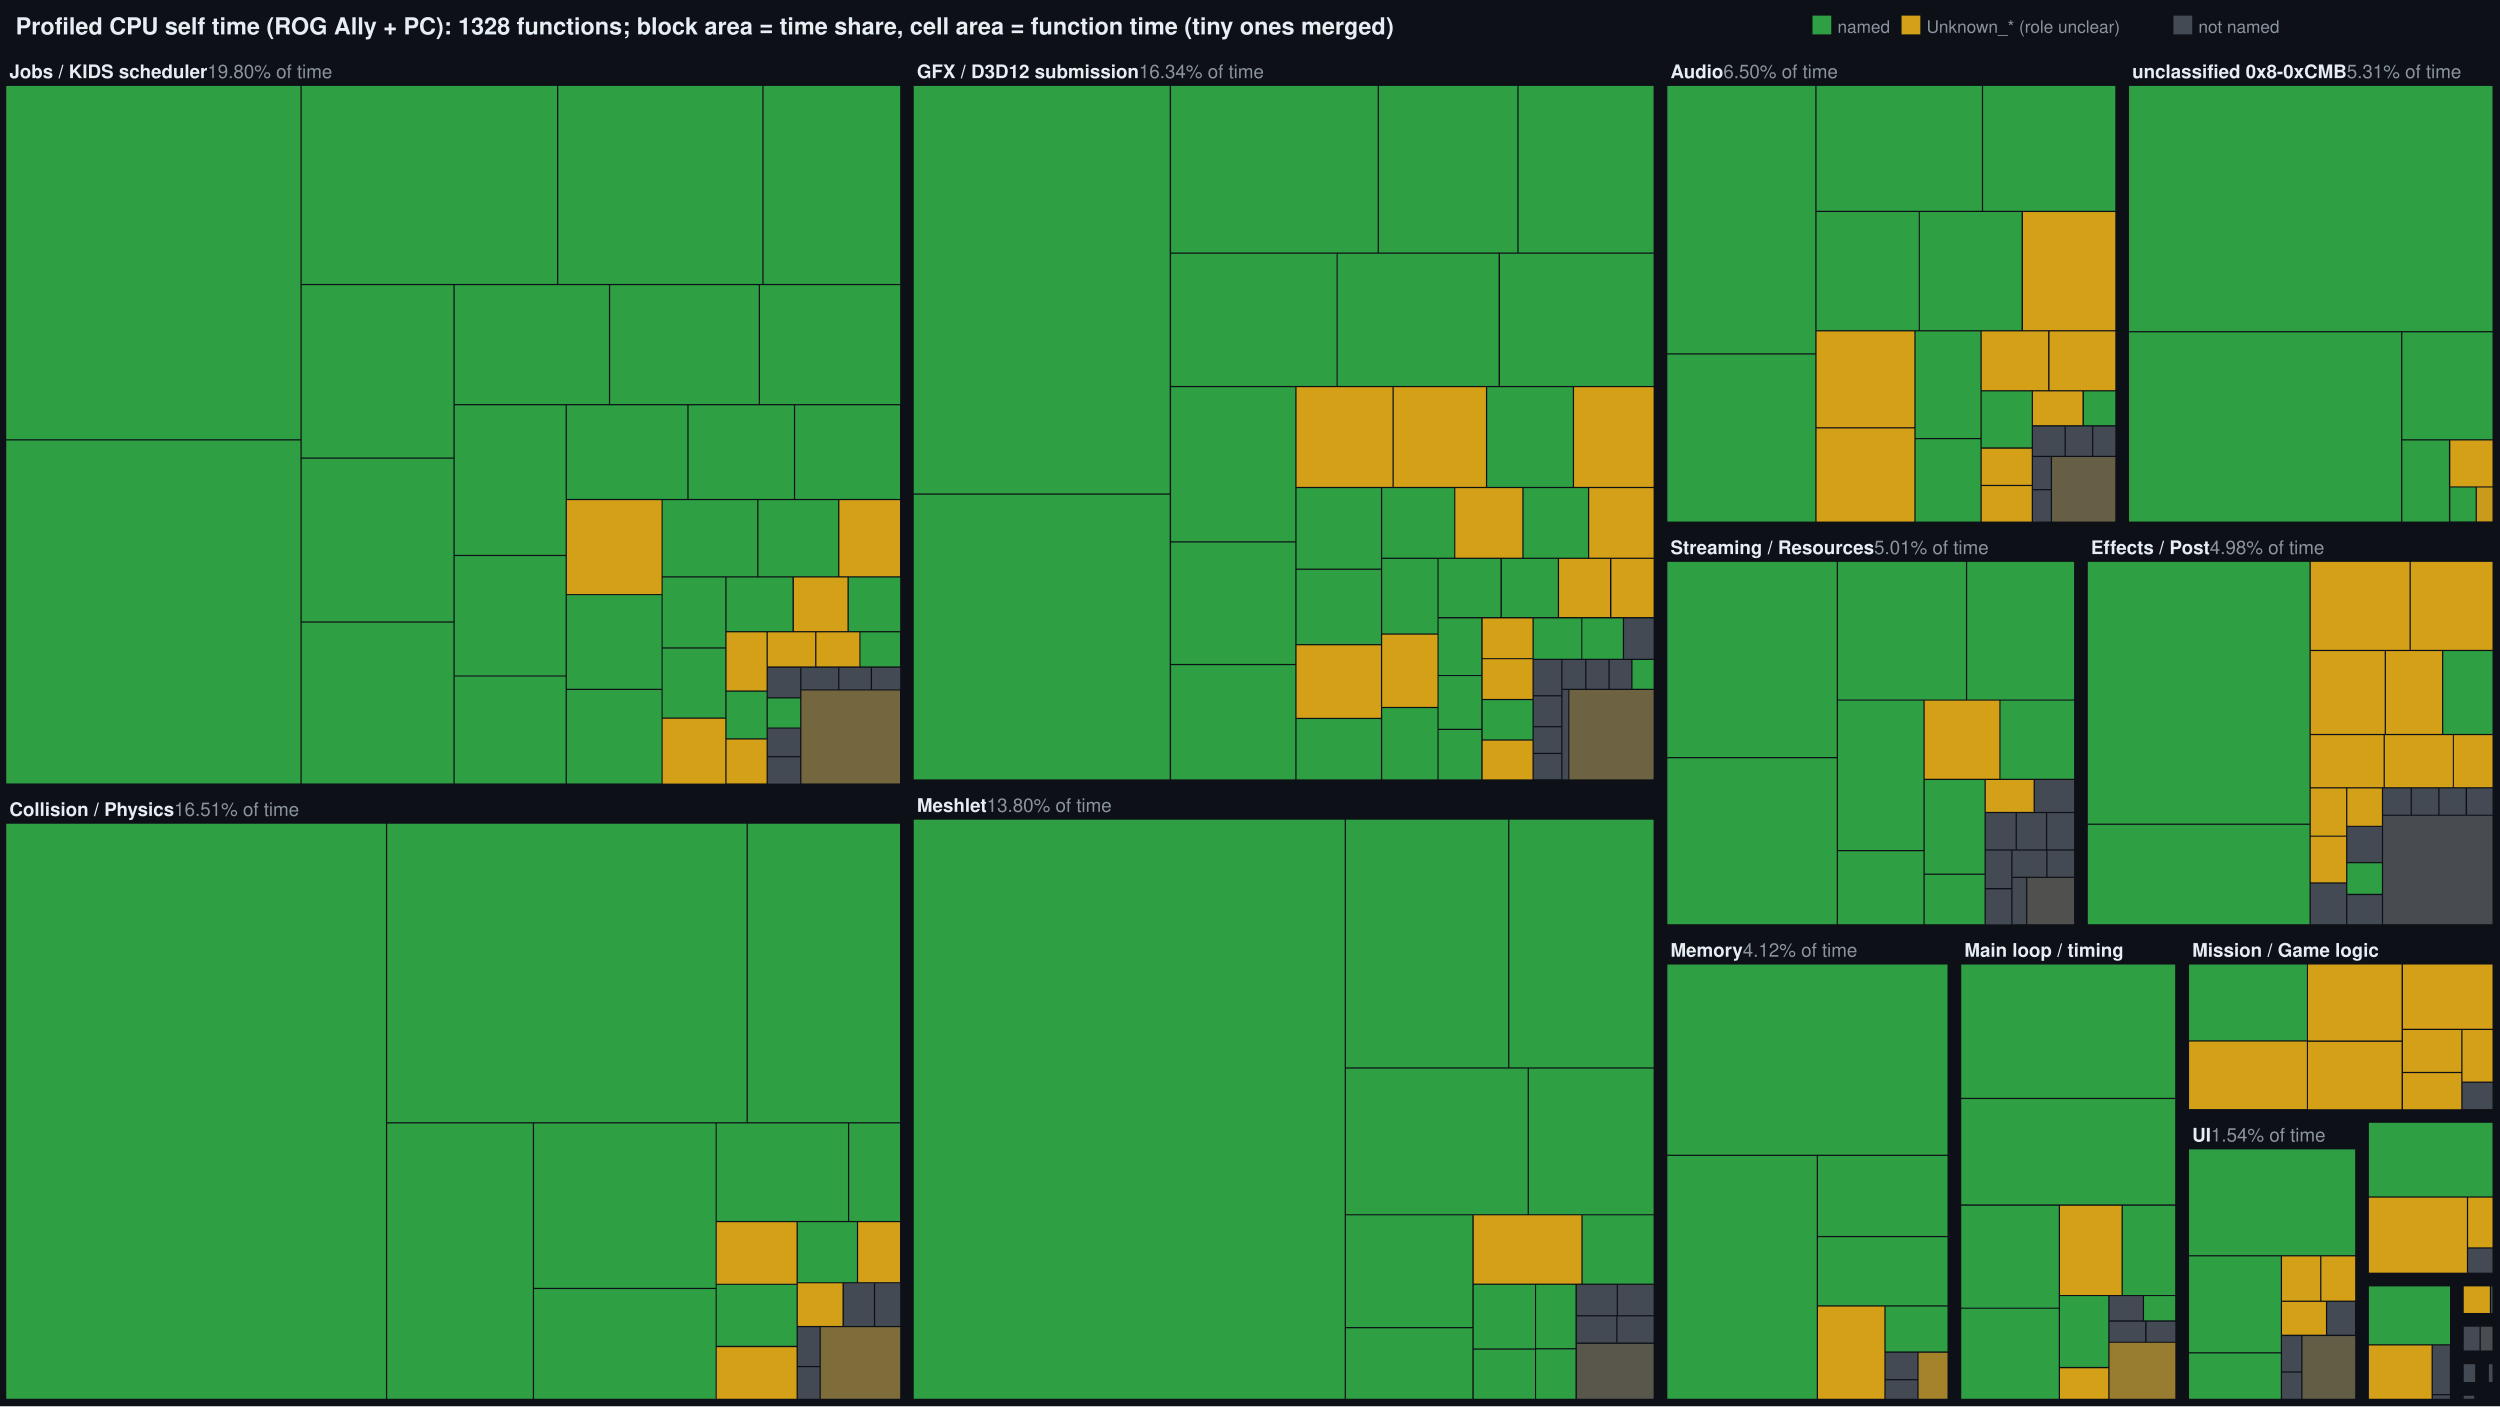
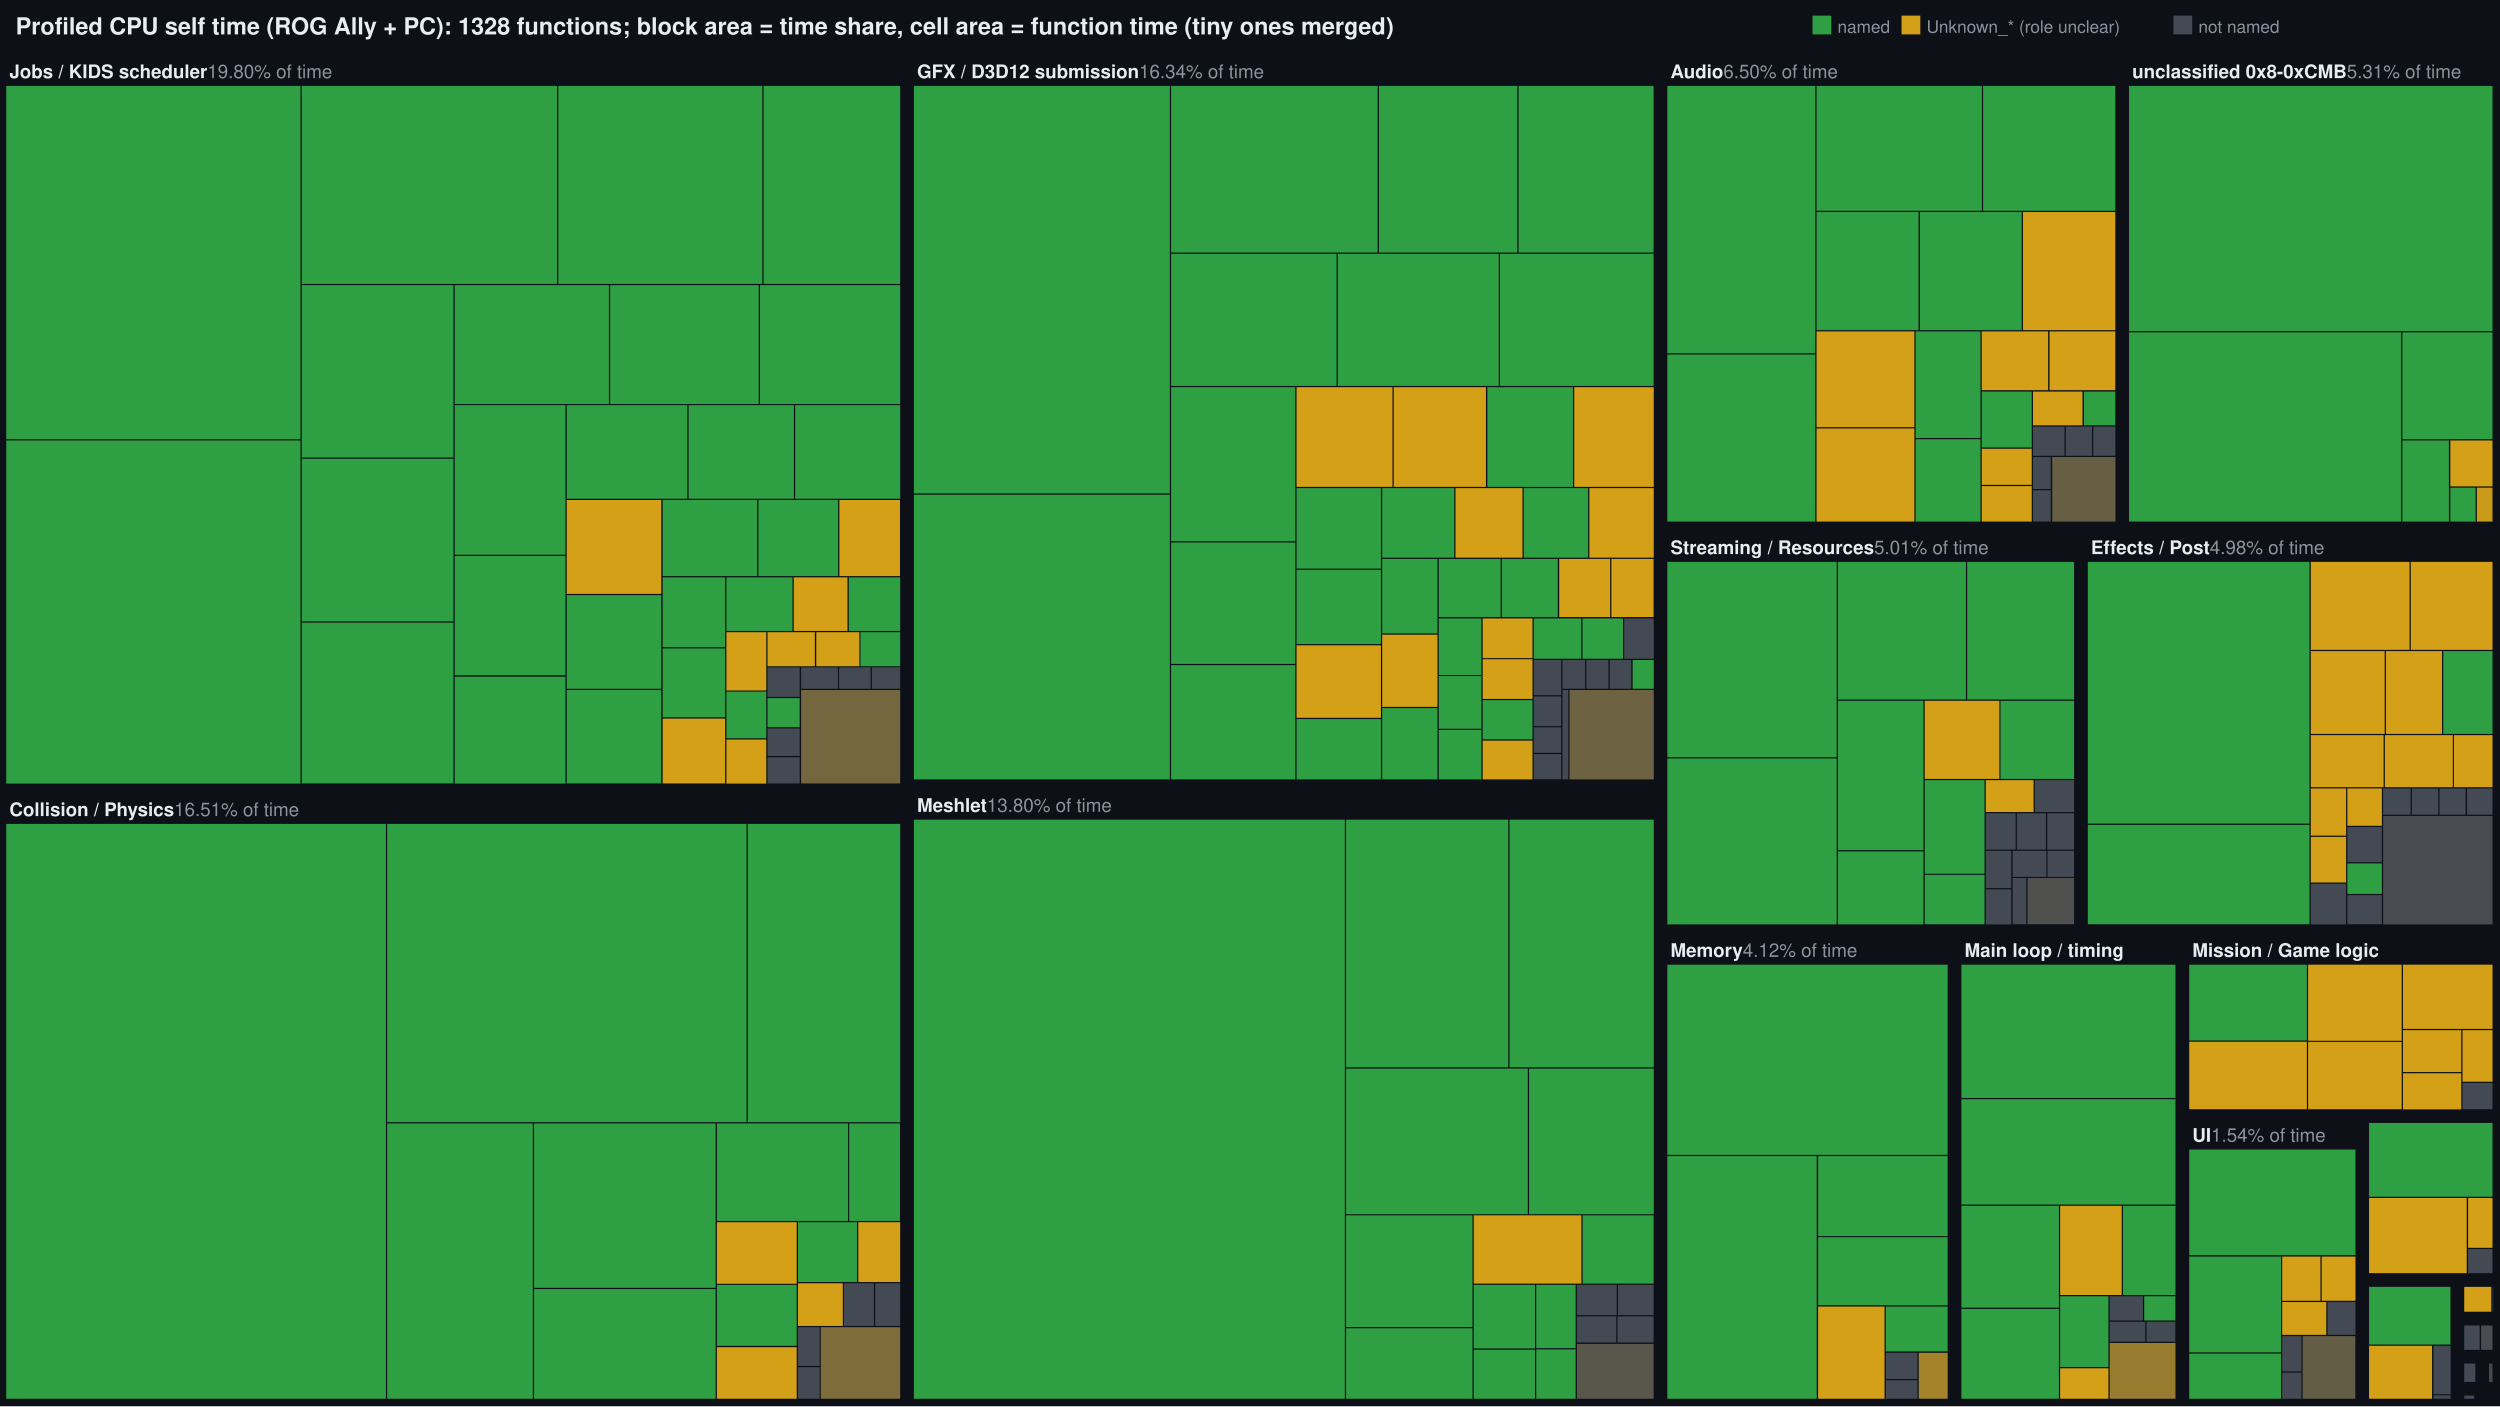
<svg xmlns="http://www.w3.org/2000/svg" viewBox="0 0 1600 900" style="width:100%;height:auto" font-family="Segoe UI,Helvetica,Arial,sans-serif">
  <rect width="100%" height="100%" fill="#0d1117" />
  <text x="10" y="22" fill="#e6edf3" font-size="15" font-weight="600">Profiled CPU self time (ROG Ally + PC): 1328 functions; block area = time share, cell area = function time (tiny ones merged)</text>
  <rect x="1160" y="10" width="12" height="12" fill="#2ea043" />
  <text x="1176" y="21" fill="#8b949e" font-size="11">named</text>
  <rect x="1217" y="10" width="12" height="12" fill="#d4a017" />
  <text x="1233" y="21" fill="#8b949e" font-size="11">Unknown_* (role unclear)</text>
  <rect x="1391" y="10" width="12" height="12" fill="#444a54" />
  <text x="1407" y="21" fill="#8b949e" font-size="11">not named</text>
-   <rect x="584.8" y="524.6" width="275.8" height="370.6" fill="#2ea043" />
-   <rect x="861.4" y="524.6" width="103.8" height="158.5" fill="#2ea043" />
-   <rect x="966.0" y="524.6" width="92.3" height="158.5" fill="#2ea043" />
-   <rect x="861.4" y="683.9" width="116.3" height="93.2" fill="#2ea043" />
-   <rect x="978.5" y="683.9" width="79.8" height="93.2" fill="#2ea043" />
-   <rect x="861.4" y="777.8" width="80.9" height="71.5" fill="#2ea043" />
-   <rect x="861.4" y="850.1" width="80.9" height="45.1" fill="#2ea043" />
+   <rect x="584.9" y="524.6" width="275.8" height="370.6" fill="#2ea043" />
+   <rect x="861.5" y="524.6" width="103.8" height="158.5" fill="#2ea043" />
+   <rect x="966.1" y="524.6" width="92.3" height="158.5" fill="#2ea043" />
+   <rect x="861.5" y="683.9" width="116.3" height="93.2" fill="#2ea043" />
+   <rect x="978.6" y="683.9" width="79.8" height="93.2" fill="#2ea043" />
+   <rect x="861.5" y="777.8" width="80.9" height="71.5" fill="#2ea043" />
+   <rect x="861.5" y="850.1" width="80.9" height="45.1" fill="#2ea043" />
  <rect x="943.2" y="777.8" width="68.9" height="43.7" fill="#d4a017" />
  <rect x="1012.9" y="777.8" width="45.4" height="43.7" fill="#2ea043" />
  <rect x="943.2" y="822.3" width="39.2" height="40.7" fill="#2ea043" />
  <rect x="943.2" y="863.8" width="39.2" height="31.4" fill="#2ea043" />
-   <rect x="983.1" y="822.3" width="25.2" height="40.5" fill="#2ea043" />
-   <rect x="983.1" y="863.6" width="25.2" height="31.6" fill="#2ea043" />
+   <rect x="983.2" y="822.3" width="25.2" height="40.5" fill="#2ea043" />
+   <rect x="983.2" y="863.6" width="25.2" height="31.6" fill="#2ea043" />
  <rect x="1009.2" y="822.3" width="25.5" height="19.4" fill="#444a54" />
  <rect x="1035.5" y="822.3" width="22.8" height="19.4" fill="#444a54" />
  <rect x="1009.2" y="842.5" width="25.2" height="16.7" fill="#444a54" />
  <rect x="1035.2" y="842.5" width="23.1" height="16.7" fill="#444a54" />
  <rect x="1009.2" y="860.1" width="49.1" height="35.1" fill="#59564b" />
-   <text x="586.8" y="519.6" fill="#e6edf3" font-size="12" font-weight="600">Meshlet<tspan fill="#8b949e" font-weight="400"> 13.80% of time</tspan>
-   </text>
-   <rect x="4.0" y="527.2" width="243.0" height="368.0" fill="#2ea043" />
-   <rect x="247.8" y="527.2" width="230.0" height="191.0" fill="#2ea043" />
-   <rect x="478.6" y="527.2" width="97.4" height="191.0" fill="#2ea043" />
+   <text x="586.9" y="519.6" fill="#e6edf3" font-size="12" font-weight="600">Meshlet<tspan fill="#8b949e" font-weight="400"> 13.80% of time</tspan>
+   </text>
+   <rect x="4.0" y="527.3" width="243.0" height="367.9" fill="#2ea043" />
+   <rect x="247.8" y="527.3" width="230.0" height="190.9" fill="#2ea043" />
+   <rect x="478.6" y="527.3" width="97.5" height="190.9" fill="#2ea043" />
  <rect x="247.8" y="719.0" width="93.2" height="176.2" fill="#2ea043" />
  <rect x="341.8" y="719.0" width="116.2" height="105.2" fill="#2ea043" />
  <rect x="341.8" y="825.0" width="116.2" height="70.2" fill="#2ea043" />
-   <rect x="458.7" y="719.0" width="84.0" height="62.4" fill="#2ea043" />
+   <rect x="458.8" y="719.0" width="84.0" height="62.4" fill="#2ea043" />
  <rect x="543.5" y="719.0" width="32.5" height="62.4" fill="#2ea043" />
-   <rect x="458.7" y="782.2" width="51.1" height="39.4" fill="#d4a017" />
-   <rect x="458.7" y="822.3" width="51.1" height="39.0" fill="#2ea043" />
-   <rect x="458.7" y="862.2" width="51.1" height="33.0" fill="#d4a017" />
-   <rect x="510.6" y="782.2" width="37.8" height="38.4" fill="#2ea043" />
-   <rect x="549.2" y="782.2" width="26.8" height="38.4" fill="#d4a017" />
-   <rect x="510.6" y="821.3" width="28.6" height="27.3" fill="#d4a017" />
+   <rect x="458.8" y="782.2" width="51.1" height="39.4" fill="#d4a017" />
+   <rect x="458.8" y="822.3" width="51.1" height="39.0" fill="#2ea043" />
+   <rect x="458.8" y="862.2" width="51.1" height="33.0" fill="#d4a017" />
+   <rect x="510.7" y="782.2" width="37.8" height="38.3" fill="#2ea043" />
+   <rect x="549.3" y="782.2" width="26.8" height="38.3" fill="#d4a017" />
+   <rect x="510.7" y="821.3" width="28.7" height="27.3" fill="#d4a017" />
  <rect x="540.1" y="821.3" width="19.2" height="27.3" fill="#444a54" />
  <rect x="560.1" y="821.3" width="16.0" height="27.3" fill="#444a54" />
-   <rect x="510.6" y="849.4" width="13.9" height="24.8" fill="#444a54" />
-   <rect x="510.6" y="875.0" width="13.9" height="20.2" fill="#444a54" />
+   <rect x="510.7" y="849.4" width="13.9" height="24.8" fill="#444a54" />
+   <rect x="510.7" y="875.0" width="13.9" height="20.2" fill="#444a54" />
  <rect x="525.3" y="849.4" width="50.8" height="45.8" fill="#7e6c3b" />
-   <text x="6.0" y="522.2" fill="#e6edf3" font-size="12" font-weight="600">Collision / Physics<tspan fill="#8b949e" font-weight="400"> 16.51% of time</tspan>
-   </text>
-   <rect x="584.8" y="55.0" width="163.8" height="260.8" fill="#2ea043" />
-   <rect x="584.8" y="316.6" width="163.8" height="182.2" fill="#2ea043" />
+   <text x="6.0" y="522.3" fill="#e6edf3" font-size="12" font-weight="600">Collision / Physics<tspan fill="#8b949e" font-weight="400"> 16.51% of time</tspan>
+   </text>
+   <rect x="584.9" y="55.0" width="163.8" height="260.8" fill="#2ea043" />
+   <rect x="584.9" y="316.6" width="163.8" height="182.2" fill="#2ea043" />
  <rect x="749.5" y="55.0" width="132.2" height="106.6" fill="#2ea043" />
  <rect x="882.5" y="55.0" width="88.6" height="106.6" fill="#2ea043" />
  <rect x="971.9" y="55.0" width="86.4" height="106.6" fill="#2ea043" />
  <rect x="749.5" y="162.4" width="105.9" height="84.6" fill="#2ea043" />
-   <rect x="856.1" y="162.4" width="103.0" height="84.6" fill="#2ea043" />
+   <rect x="856.2" y="162.4" width="103.0" height="84.6" fill="#2ea043" />
  <rect x="960.0" y="162.4" width="98.3" height="84.6" fill="#2ea043" />
  <rect x="749.5" y="247.8" width="79.5" height="98.6" fill="#2ea043" />
  <rect x="749.5" y="347.2" width="79.5" height="77.7" fill="#2ea043" />
  <rect x="749.5" y="425.7" width="79.5" height="73.1" fill="#2ea043" />
  <rect x="829.8" y="247.8" width="61.4" height="63.8" fill="#d4a017" />
  <rect x="892.0" y="247.8" width="59.0" height="63.8" fill="#d4a017" />
-   <rect x="951.8" y="247.8" width="54.8" height="63.8" fill="#2ea043" />
-   <rect x="1007.4" y="247.8" width="50.9" height="63.8" fill="#d4a017" />
+   <rect x="951.9" y="247.8" width="54.8" height="63.8" fill="#2ea043" />
+   <rect x="1007.5" y="247.8" width="50.9" height="63.8" fill="#d4a017" />
  <rect x="829.8" y="312.4" width="54.0" height="51.5" fill="#2ea043" />
  <rect x="829.8" y="364.7" width="54.0" height="47.5" fill="#2ea043" />
  <rect x="829.8" y="413.0" width="54.0" height="46.4" fill="#d4a017" />
  <rect x="829.8" y="460.2" width="54.0" height="38.6" fill="#2ea043" />
  <rect x="884.6" y="312.4" width="46.1" height="44.5" fill="#2ea043" />
-   <rect x="931.4" y="312.4" width="42.9" height="44.5" fill="#d4a017" />
-   <rect x="975.1" y="312.4" width="41.2" height="44.5" fill="#2ea043" />
-   <rect x="1017.1" y="312.4" width="41.2" height="44.5" fill="#d4a017" />
+   <rect x="931.5" y="312.4" width="42.9" height="44.5" fill="#d4a017" />
+   <rect x="975.2" y="312.4" width="41.2" height="44.5" fill="#2ea043" />
+   <rect x="1017.2" y="312.4" width="41.2" height="44.5" fill="#d4a017" />
  <rect x="884.6" y="357.7" width="35.4" height="47.7" fill="#2ea043" />
  <rect x="884.6" y="406.2" width="35.4" height="46.2" fill="#d4a017" />
  <rect x="884.6" y="453.2" width="35.4" height="45.6" fill="#2ea043" />
-   <rect x="920.7" y="357.7" width="39.6" height="37.2" fill="#2ea043" />
+   <rect x="920.8" y="357.7" width="39.6" height="37.2" fill="#2ea043" />
  <rect x="961.2" y="357.7" width="35.8" height="37.2" fill="#2ea043" />
-   <rect x="997.8" y="357.7" width="32.6" height="37.2" fill="#d4a017" />
+   <rect x="997.9" y="357.7" width="32.6" height="37.2" fill="#d4a017" />
  <rect x="1031.3" y="357.7" width="27.0" height="37.2" fill="#d4a017" />
-   <rect x="920.7" y="395.8" width="27.3" height="36.2" fill="#2ea043" />
-   <rect x="920.7" y="432.7" width="27.3" height="33.7" fill="#2ea043" />
-   <rect x="920.7" y="467.2" width="27.3" height="31.6" fill="#2ea043" />
+   <rect x="920.8" y="395.8" width="27.3" height="36.2" fill="#2ea043" />
+   <rect x="920.8" y="432.7" width="27.3" height="33.7" fill="#2ea043" />
+   <rect x="920.8" y="467.2" width="27.3" height="31.6" fill="#2ea043" />
  <rect x="948.9" y="395.8" width="31.9" height="25.4" fill="#d4a017" />
  <rect x="948.9" y="421.9" width="31.9" height="25.4" fill="#d4a017" />
  <rect x="948.9" y="448.1" width="31.9" height="25.1" fill="#2ea043" />
  <rect x="948.9" y="474.0" width="31.9" height="24.8" fill="#d4a017" />
  <rect x="981.6" y="395.8" width="30.4" height="25.8" fill="#2ea043" />
-   <rect x="1012.7" y="395.8" width="25.9" height="25.8" fill="#2ea043" />
-   <rect x="1039.4" y="395.8" width="18.9" height="25.8" fill="#444a54" />
+   <rect x="1012.8" y="395.8" width="25.9" height="25.8" fill="#2ea043" />
+   <rect x="1039.5" y="395.8" width="18.9" height="25.8" fill="#444a54" />
  <rect x="981.6" y="422.4" width="17.6" height="22.5" fill="#444a54" />
  <rect x="981.6" y="445.7" width="17.6" height="19.0" fill="#444a54" />
  <rect x="981.6" y="465.5" width="17.6" height="16.3" fill="#444a54" />
  <rect x="981.6" y="482.6" width="17.6" height="16.1" fill="#444a54" />
  <rect x="1000.0" y="422.4" width="14.5" height="18.4" fill="#444a54" />
  <rect x="1015.3" y="422.4" width="14.1" height="18.4" fill="#444a54" />
  <rect x="1030.2" y="422.4" width="13.8" height="18.4" fill="#444a54" />
-   <rect x="1044.8" y="422.4" width="13.5" height="18.4" fill="#2ea043" />
+   <rect x="1044.9" y="422.4" width="13.5" height="18.4" fill="#2ea043" />
  <rect x="1000.0" y="441.6" width="3.7" height="57.2" fill="#444a54" />
-   <rect x="1004.4" y="441.6" width="53.9" height="57.2" fill="#6d6242" />
-   <text x="586.8" y="50.0" fill="#e6edf3" font-size="12" font-weight="600">GFX / D3D12 submission<tspan fill="#8b949e" font-weight="400"> 16.34% of time</tspan>
+   <rect x="1004.5" y="441.6" width="53.9" height="57.2" fill="#6d6242" />
+   <text x="586.9" y="50.0" fill="#e6edf3" font-size="12" font-weight="600">GFX / D3D12 submission<tspan fill="#8b949e" font-weight="400"> 16.34% of time</tspan>
  </text>
  <rect x="4.0" y="55.0" width="188.3" height="226.1" fill="#2ea043" />
-   <rect x="4.0" y="281.9" width="188.3" height="219.5" fill="#2ea043" />
+   <rect x="4.0" y="281.9" width="188.3" height="219.6" fill="#2ea043" />
  <rect x="193.1" y="55.0" width="163.4" height="126.7" fill="#2ea043" />
  <rect x="357.3" y="55.0" width="130.6" height="126.7" fill="#2ea043" />
  <rect x="488.7" y="55.0" width="87.4" height="126.7" fill="#2ea043" />
  <rect x="193.1" y="182.5" width="97.1" height="110.3" fill="#2ea043" />
  <rect x="193.1" y="293.6" width="97.1" height="104.1" fill="#2ea043" />
  <rect x="193.1" y="398.5" width="97.1" height="102.9" fill="#2ea043" />
  <rect x="291.0" y="182.5" width="98.7" height="76.1" fill="#2ea043" />
  <rect x="390.5" y="182.5" width="95.1" height="76.1" fill="#2ea043" />
  <rect x="486.4" y="182.5" width="89.7" height="76.1" fill="#2ea043" />
-   <rect x="291.0" y="259.4" width="71.0" height="95.7" fill="#2ea043" />
-   <rect x="291.0" y="355.9" width="71.0" height="76.4" fill="#2ea043" />
-   <rect x="291.0" y="433.0" width="71.0" height="68.4" fill="#2ea043" />
-   <rect x="362.8" y="259.4" width="77.1" height="59.9" fill="#2ea043" />
-   <rect x="440.7" y="259.4" width="67.4" height="59.9" fill="#2ea043" />
-   <rect x="508.9" y="259.4" width="67.1" height="59.9" fill="#2ea043" />
-   <rect x="362.8" y="320.1" width="60.6" height="60.1" fill="#d4a017" />
-   <rect x="362.8" y="380.9" width="60.6" height="59.9" fill="#2ea043" />
-   <rect x="362.8" y="441.6" width="60.6" height="59.8" fill="#2ea043" />
-   <rect x="424.1" y="320.1" width="60.5" height="48.7" fill="#2ea043" />
-   <rect x="485.4" y="320.1" width="51.0" height="48.7" fill="#2ea043" />
-   <rect x="537.2" y="320.1" width="38.8" height="48.7" fill="#d4a017" />
-   <rect x="424.1" y="369.6" width="40.1" height="44.7" fill="#2ea043" />
-   <rect x="424.1" y="415.1" width="40.1" height="44.1" fill="#2ea043" />
-   <rect x="424.1" y="460.0" width="40.1" height="41.5" fill="#d4a017" />
-   <rect x="465.0" y="369.6" width="42.2" height="34.3" fill="#2ea043" />
-   <rect x="508.1" y="369.6" width="34.3" height="34.3" fill="#d4a017" />
-   <rect x="543.2" y="369.6" width="32.9" height="34.3" fill="#2ea043" />
-   <rect x="465.0" y="404.7" width="25.6" height="37.2" fill="#d4a017" />
-   <rect x="465.0" y="442.7" width="25.6" height="29.8" fill="#2ea043" />
-   <rect x="465.0" y="473.3" width="25.6" height="28.1" fill="#d4a017" />
-   <rect x="491.4" y="404.7" width="30.3" height="21.8" fill="#d4a017" />
-   <rect x="522.5" y="404.7" width="27.5" height="21.8" fill="#d4a017" />
-   <rect x="550.7" y="404.7" width="25.3" height="21.8" fill="#2ea043" />
-   <rect x="491.4" y="427.4" width="20.7" height="18.8" fill="#444a54" />
-   <rect x="491.4" y="447.0" width="20.7" height="18.6" fill="#2ea043" />
-   <rect x="491.4" y="466.3" width="20.7" height="17.6" fill="#444a54" />
-   <rect x="491.4" y="484.7" width="20.7" height="16.8" fill="#444a54" />
-   <rect x="512.9" y="427.4" width="23.5" height="13.8" fill="#444a54" />
-   <rect x="537.2" y="427.4" width="20.1" height="13.8" fill="#444a54" />
-   <rect x="558.1" y="427.4" width="18.0" height="13.8" fill="#444a54" />
-   <rect x="512.9" y="441.9" width="63.1" height="59.5" fill="#74673f" />
+   <rect x="291.0" y="259.3" width="70.9" height="95.7" fill="#2ea043" />
+   <rect x="291.0" y="355.8" width="70.9" height="76.4" fill="#2ea043" />
+   <rect x="291.0" y="433.1" width="70.9" height="68.4" fill="#2ea043" />
+   <rect x="362.7" y="259.3" width="77.2" height="59.9" fill="#2ea043" />
+   <rect x="440.7" y="259.3" width="67.4" height="59.9" fill="#2ea043" />
+   <rect x="508.9" y="259.3" width="67.2" height="59.9" fill="#2ea043" />
+   <rect x="362.7" y="320.0" width="60.5" height="60.1" fill="#d4a017" />
+   <rect x="362.7" y="380.9" width="60.5" height="59.9" fill="#2ea043" />
+   <rect x="362.7" y="441.6" width="60.5" height="59.8" fill="#2ea043" />
+   <rect x="424.1" y="320.0" width="60.5" height="48.7" fill="#2ea043" />
+   <rect x="485.4" y="320.0" width="51.0" height="48.7" fill="#2ea043" />
+   <rect x="537.2" y="320.0" width="38.8" height="48.7" fill="#d4a017" />
+   <rect x="424.1" y="369.5" width="40.0" height="44.7" fill="#2ea043" />
+   <rect x="424.1" y="415.0" width="40.0" height="44.1" fill="#2ea043" />
+   <rect x="424.1" y="459.9" width="40.0" height="41.5" fill="#d4a017" />
+   <rect x="464.9" y="369.5" width="42.3" height="34.3" fill="#2ea043" />
+   <rect x="508.0" y="369.5" width="34.4" height="34.3" fill="#d4a017" />
+   <rect x="543.2" y="369.5" width="32.9" height="34.3" fill="#2ea043" />
+   <rect x="464.9" y="404.6" width="25.5" height="37.3" fill="#d4a017" />
+   <rect x="464.9" y="442.6" width="25.5" height="29.9" fill="#2ea043" />
+   <rect x="464.9" y="473.3" width="25.5" height="28.2" fill="#d4a017" />
+   <rect x="491.2" y="404.6" width="30.3" height="21.8" fill="#d4a017" />
+   <rect x="522.4" y="404.6" width="27.6" height="21.8" fill="#d4a017" />
+   <rect x="550.7" y="404.6" width="25.4" height="21.8" fill="#2ea043" />
+   <rect x="491.2" y="427.1" width="20.6" height="18.9" fill="#444a54" />
+   <rect x="491.2" y="446.8" width="20.6" height="18.6" fill="#2ea043" />
+   <rect x="491.2" y="466.2" width="20.6" height="17.6" fill="#444a54" />
+   <rect x="491.2" y="484.6" width="20.6" height="16.8" fill="#444a54" />
+   <rect x="512.7" y="427.1" width="23.6" height="13.7" fill="#444a54" />
+   <rect x="537.0" y="427.1" width="20.2" height="13.7" fill="#444a54" />
+   <rect x="558.0" y="427.1" width="18.1" height="13.7" fill="#444a54" />
+   <rect x="512.7" y="441.6" width="63.4" height="59.8" fill="#74663f" />
  <text x="6.0" y="50.0" fill="#e6edf3" font-size="12" font-weight="600">Jobs / KIDS scheduler<tspan fill="#8b949e" font-weight="400"> 19.80% of time</tspan>
  </text>
  <rect x="1362.6" y="55.0" width="232.6" height="156.9" fill="#2ea043" />
  <rect x="1362.6" y="212.7" width="174.1" height="121.1" fill="#2ea043" />
  <rect x="1537.5" y="212.7" width="57.7" height="68.4" fill="#2ea043" />
  <rect x="1537.5" y="281.9" width="29.8" height="51.9" fill="#2ea043" />
  <rect x="1568.2" y="281.9" width="27.0" height="29.4" fill="#d4a017" />
-   <rect x="1568.2" y="312.0" width="16.2" height="21.7" fill="#2ea043" />
-   <rect x="1585.2" y="312.0" width="10.0" height="21.7" fill="#ca9a1b" />
+   <rect x="1568.2" y="312.1" width="16.2" height="21.7" fill="#2ea043" />
+   <rect x="1585.2" y="312.1" width="10.0" height="21.7" fill="#ca9a1b" />
  <text x="1364.6" y="50.0" fill="#e6edf3" font-size="12" font-weight="600">unclassified 0x8-0xCMB<tspan fill="#8b949e" font-weight="400"> 5.31% of time</tspan>
  </text>
  <rect x="1336.2" y="359.6" width="141.9" height="167.5" fill="#2ea043" />
  <rect x="1336.2" y="527.9" width="141.9" height="63.6" fill="#2ea043" />
  <rect x="1478.9" y="359.6" width="63.2" height="56.3" fill="#d4a017" />
  <rect x="1542.9" y="359.6" width="52.3" height="56.3" fill="#d4a017" />
  <rect x="1478.9" y="416.7" width="47.3" height="53.0" fill="#d4a017" />
  <rect x="1527.0" y="416.7" width="35.9" height="53.0" fill="#d4a017" />
  <rect x="1563.7" y="416.7" width="31.5" height="53.0" fill="#2ea043" />
  <rect x="1478.9" y="470.5" width="46.6" height="33.3" fill="#d4a017" />
  <rect x="1526.3" y="470.5" width="43.5" height="33.3" fill="#d4a017" />
  <rect x="1570.5" y="470.5" width="24.7" height="33.3" fill="#d4a017" />
  <rect x="1478.9" y="504.6" width="22.6" height="30.2" fill="#d4a017" />
-   <rect x="1478.9" y="535.5" width="22.6" height="29.2" fill="#d4a017" />
-   <rect x="1478.9" y="565.5" width="22.6" height="26.0" fill="#444a54" />
+   <rect x="1478.9" y="535.6" width="22.6" height="29.2" fill="#d4a017" />
+   <rect x="1478.9" y="565.6" width="22.6" height="26.0" fill="#444a54" />
  <rect x="1502.3" y="504.6" width="22.1" height="23.9" fill="#d4a017" />
-   <rect x="1502.3" y="529.2" width="22.1" height="22.5" fill="#444a54" />
-   <rect x="1502.3" y="552.5" width="22.1" height="19.5" fill="#2ea043" />
+   <rect x="1502.3" y="529.3" width="22.1" height="22.5" fill="#444a54" />
+   <rect x="1502.3" y="552.6" width="22.1" height="19.5" fill="#2ea043" />
  <rect x="1502.3" y="572.9" width="22.1" height="18.6" fill="#444a54" />
  <rect x="1525.2" y="504.6" width="17.6" height="16.8" fill="#444a54" />
  <rect x="1543.6" y="504.6" width="16.9" height="16.8" fill="#444a54" />
  <rect x="1561.3" y="504.6" width="16.7" height="16.8" fill="#444a54" />
  <rect x="1578.9" y="504.6" width="16.3" height="16.8" fill="#444a54" />
-   <rect x="1525.2" y="522.1" width="70.0" height="69.4" fill="#484c51" />
+   <rect x="1525.2" y="522.2" width="70.0" height="69.4" fill="#484c51" />
  <text x="1338.2" y="354.6" fill="#e6edf3" font-size="12" font-weight="600">Effects / Post<tspan fill="#8b949e" font-weight="400"> 4.98% of time</tspan>
  </text>
-   <rect x="1067.1" y="617.3" width="179.3" height="121.7" fill="#2ea043" />
-   <rect x="1067.1" y="739.8" width="95.6" height="155.4" fill="#2ea043" />
-   <rect x="1163.5" y="739.8" width="82.9" height="51.2" fill="#2ea043" />
-   <rect x="1163.5" y="791.8" width="82.9" height="43.6" fill="#2ea043" />
-   <rect x="1163.5" y="836.2" width="42.5" height="59.0" fill="#d4a017" />
-   <rect x="1206.8" y="836.2" width="39.6" height="28.7" fill="#2ea043" />
-   <rect x="1206.8" y="865.8" width="20.3" height="16.8" fill="#444a54" />
-   <rect x="1206.8" y="883.4" width="20.3" height="11.8" fill="#444a54" />
-   <rect x="1227.9" y="865.8" width="18.5" height="29.4" fill="#a4832b" />
-   <text x="1069.1" y="612.3" fill="#e6edf3" font-size="12" font-weight="600">Memory<tspan fill="#8b949e" font-weight="400"> 4.12% of time</tspan>
+   <rect x="1067.1" y="617.4" width="179.4" height="121.7" fill="#2ea043" />
+   <rect x="1067.1" y="739.9" width="95.6" height="155.3" fill="#2ea043" />
+   <rect x="1163.6" y="739.9" width="82.9" height="51.2" fill="#2ea043" />
+   <rect x="1163.6" y="791.8" width="82.9" height="43.6" fill="#2ea043" />
+   <rect x="1163.6" y="836.2" width="42.5" height="59.0" fill="#d4a017" />
+   <rect x="1206.9" y="836.2" width="39.6" height="28.7" fill="#2ea043" />
+   <rect x="1206.9" y="865.8" width="20.3" height="16.8" fill="#444a54" />
+   <rect x="1206.9" y="883.4" width="20.3" height="11.8" fill="#444a54" />
+   <rect x="1228.0" y="865.8" width="18.5" height="29.4" fill="#a4832b" />
+   <text x="1069.1" y="612.4" fill="#e6edf3" font-size="12" font-weight="600">Memory<tspan fill="#8b949e" font-weight="400"> 4.12% of time</tspan>
  </text>
  <rect x="1067.1" y="55.0" width="94.7" height="171.1" fill="#2ea043" />
  <rect x="1067.1" y="226.9" width="94.7" height="106.9" fill="#2ea043" />
  <rect x="1162.6" y="55.0" width="105.8" height="79.9" fill="#2ea043" />
  <rect x="1269.2" y="55.0" width="84.6" height="79.9" fill="#2ea043" />
-   <rect x="1162.6" y="135.7" width="65.4" height="75.6" fill="#2ea043" />
-   <rect x="1228.7" y="135.7" width="65.1" height="75.6" fill="#2ea043" />
+   <rect x="1162.6" y="135.7" width="65.3" height="75.6" fill="#2ea043" />
+   <rect x="1228.8" y="135.7" width="65.1" height="75.6" fill="#2ea043" />
  <rect x="1294.7" y="135.7" width="59.1" height="75.6" fill="#d4a017" />
  <rect x="1162.6" y="212.1" width="62.6" height="61.3" fill="#d4a017" />
  <rect x="1162.6" y="274.2" width="62.6" height="59.6" fill="#d4a017" />
  <rect x="1226.0" y="212.1" width="41.5" height="68.2" fill="#2ea043" />
  <rect x="1226.0" y="281.1" width="41.5" height="52.7" fill="#2ea043" />
  <rect x="1268.3" y="212.1" width="42.5" height="37.6" fill="#d4a017" />
  <rect x="1311.7" y="212.1" width="42.1" height="37.6" fill="#d4a017" />
-   <rect x="1268.3" y="250.5" width="32.0" height="35.8" fill="#2ea043" />
+   <rect x="1268.3" y="250.6" width="32.0" height="35.8" fill="#2ea043" />
  <rect x="1268.3" y="287.2" width="32.0" height="23.1" fill="#d4a017" />
  <rect x="1268.3" y="311.1" width="32.0" height="22.7" fill="#d4a017" />
-   <rect x="1301.1" y="250.5" width="31.7" height="21.6" fill="#d4a017" />
-   <rect x="1333.7" y="250.5" width="20.1" height="21.6" fill="#2ea043" />
+   <rect x="1301.1" y="250.6" width="31.7" height="21.6" fill="#d4a017" />
+   <rect x="1333.7" y="250.6" width="20.1" height="21.6" fill="#2ea043" />
  <rect x="1301.1" y="273.0" width="20.2" height="18.7" fill="#444a54" />
  <rect x="1322.1" y="273.0" width="16.8" height="18.7" fill="#444a54" />
  <rect x="1339.7" y="273.0" width="14.1" height="18.7" fill="#444a54" />
  <rect x="1301.1" y="292.5" width="11.4" height="20.5" fill="#444a54" />
  <rect x="1301.1" y="313.8" width="11.4" height="20.0" fill="#444a54" />
-   <rect x="1313.3" y="292.5" width="40.5" height="41.3" fill="#675f45" />
+   <rect x="1313.4" y="292.5" width="40.5" height="41.3" fill="#675f45" />
  <text x="1069.1" y="50.0" fill="#e6edf3" font-size="12" font-weight="600">Audio<tspan fill="#8b949e" font-weight="400"> 6.50% of time</tspan>
  </text>
-   <rect x="1067.1" y="359.6" width="108.4" height="124.9" fill="#2ea043" />
-   <rect x="1067.1" y="485.3" width="108.4" height="106.2" fill="#2ea043" />
+   <rect x="1067.1" y="359.6" width="108.4" height="125.0" fill="#2ea043" />
+   <rect x="1067.1" y="485.4" width="108.4" height="106.2" fill="#2ea043" />
  <rect x="1176.3" y="359.6" width="81.9" height="88.1" fill="#2ea043" />
  <rect x="1259.0" y="359.6" width="68.4" height="88.1" fill="#2ea043" />
-   <rect x="1176.3" y="448.4" width="54.7" height="95.6" fill="#2ea043" />
-   <rect x="1176.3" y="544.8" width="54.7" height="46.7" fill="#2ea043" />
-   <rect x="1231.8" y="448.4" width="47.8" height="50.0" fill="#d4a017" />
-   <rect x="1280.3" y="448.4" width="47.1" height="50.0" fill="#2ea043" />
-   <rect x="1231.8" y="499.2" width="38.3" height="59.9" fill="#2ea043" />
+   <rect x="1176.3" y="448.5" width="54.7" height="95.6" fill="#2ea043" />
+   <rect x="1176.3" y="544.9" width="54.7" height="46.7" fill="#2ea043" />
+   <rect x="1231.8" y="448.5" width="47.8" height="50.0" fill="#d4a017" />
+   <rect x="1280.3" y="448.5" width="47.1" height="50.0" fill="#2ea043" />
+   <rect x="1231.8" y="499.3" width="38.3" height="59.9" fill="#2ea043" />
  <rect x="1231.8" y="559.9" width="38.3" height="31.6" fill="#2ea043" />
-   <rect x="1270.9" y="499.2" width="30.6" height="20.4" fill="#d4a017" />
-   <rect x="1302.3" y="499.2" width="25.1" height="20.4" fill="#444a54" />
-   <rect x="1270.9" y="520.4" width="19.1" height="23.2" fill="#444a54" />
-   <rect x="1290.8" y="520.4" width="18.6" height="23.2" fill="#444a54" />
-   <rect x="1310.2" y="520.4" width="17.2" height="23.2" fill="#444a54" />
-   <rect x="1270.9" y="544.4" width="16.3" height="23.9" fill="#444a54" />
+   <rect x="1270.9" y="499.3" width="30.6" height="20.4" fill="#d4a017" />
+   <rect x="1302.3" y="499.3" width="25.1" height="20.4" fill="#444a54" />
+   <rect x="1270.9" y="520.5" width="19.1" height="23.2" fill="#444a54" />
+   <rect x="1290.8" y="520.5" width="18.6" height="23.2" fill="#444a54" />
+   <rect x="1310.2" y="520.5" width="17.2" height="23.2" fill="#444a54" />
+   <rect x="1270.9" y="544.5" width="16.3" height="23.9" fill="#444a54" />
  <rect x="1270.9" y="569.2" width="16.3" height="22.4" fill="#444a54" />
-   <rect x="1288.0" y="544.4" width="21.6" height="16.7" fill="#444a54" />
-   <rect x="1310.4" y="544.4" width="17.0" height="16.7" fill="#444a54" />
-   <rect x="1288.0" y="561.9" width="8.7" height="29.6" fill="#444a54" />
-   <rect x="1297.5" y="561.9" width="29.9" height="29.6" fill="#50514e" />
+   <rect x="1288.1" y="544.5" width="21.6" height="16.7" fill="#444a54" />
+   <rect x="1310.4" y="544.5" width="17.0" height="16.7" fill="#444a54" />
+   <rect x="1288.1" y="561.9" width="8.7" height="29.6" fill="#444a54" />
+   <rect x="1297.6" y="561.9" width="29.8" height="29.6" fill="#50514e" />
  <text x="1069.1" y="354.6" fill="#e6edf3" font-size="12" font-weight="600">Streaming / Resources<tspan fill="#8b949e" font-weight="400"> 5.01% of time</tspan>
  </text>
-   <rect x="1255.2" y="617.3" width="136.9" height="85.3" fill="#2ea043" />
-   <rect x="1255.2" y="703.4" width="136.9" height="67.4" fill="#2ea043" />
-   <rect x="1255.2" y="771.7" width="62.4" height="65.2" fill="#2ea043" />
-   <rect x="1255.2" y="837.6" width="62.4" height="57.6" fill="#2ea043" />
-   <rect x="1318.4" y="771.7" width="39.4" height="57.1" fill="#d4a017" />
-   <rect x="1358.6" y="771.7" width="33.5" height="57.1" fill="#2ea043" />
-   <rect x="1318.4" y="829.5" width="30.9" height="45.3" fill="#2ea043" />
-   <rect x="1318.4" y="875.7" width="30.9" height="19.5" fill="#d4a017" />
-   <rect x="1350.1" y="829.5" width="21.3" height="15.5" fill="#444a54" />
-   <rect x="1372.2" y="829.5" width="19.9" height="15.5" fill="#2ea043" />
-   <rect x="1350.1" y="845.9" width="22.8" height="12.8" fill="#444a54" />
+   <rect x="1255.3" y="617.4" width="137.0" height="85.3" fill="#2ea043" />
+   <rect x="1255.3" y="703.5" width="137.0" height="67.4" fill="#2ea043" />
+   <rect x="1255.3" y="771.7" width="62.4" height="65.2" fill="#2ea043" />
+   <rect x="1255.3" y="837.7" width="62.4" height="57.5" fill="#2ea043" />
+   <rect x="1318.5" y="771.7" width="39.4" height="57.1" fill="#d4a017" />
+   <rect x="1358.7" y="771.7" width="33.6" height="57.1" fill="#2ea043" />
+   <rect x="1318.5" y="829.6" width="30.9" height="45.3" fill="#2ea043" />
+   <rect x="1318.5" y="875.7" width="30.9" height="19.5" fill="#d4a017" />
+   <rect x="1350.2" y="829.6" width="21.3" height="15.5" fill="#444a54" />
+   <rect x="1372.3" y="829.6" width="19.9" height="15.5" fill="#2ea043" />
+   <rect x="1350.2" y="845.9" width="22.8" height="12.8" fill="#444a54" />
  <rect x="1373.8" y="845.9" width="18.4" height="12.8" fill="#444a54" />
-   <rect x="1350.1" y="859.4" width="42.1" height="35.8" fill="#987c2f" />
-   <text x="1257.2" y="612.3" fill="#e6edf3" font-size="12" font-weight="600">Main loop / timing<tspan fill="#8b949e" font-weight="400"> </tspan>
-   </text>
-   <rect x="1401.0" y="735.6" width="106.3" height="67.7" fill="#2ea043" />
-   <rect x="1401.0" y="804.1" width="58.7" height="61.3" fill="#2ea043" />
-   <rect x="1401.0" y="866.2" width="58.7" height="29.0" fill="#2ea043" />
-   <rect x="1460.5" y="804.1" width="24.4" height="28.3" fill="#d4a017" />
-   <rect x="1485.7" y="804.1" width="21.6" height="28.3" fill="#d4a017" />
-   <rect x="1460.5" y="833.2" width="28.1" height="21.0" fill="#d4a017" />
-   <rect x="1489.4" y="833.2" width="17.8" height="21.0" fill="#444a54" />
-   <rect x="1460.5" y="855.1" width="12.3" height="22.6" fill="#444a54" />
-   <rect x="1460.5" y="878.5" width="12.3" height="16.7" fill="#444a54" />
-   <rect x="1473.6" y="855.1" width="33.7" height="40.1" fill="#645d46" />
-   <text x="1403.0" y="730.6" fill="#e6edf3" font-size="12" font-weight="600">UI<tspan fill="#8b949e" font-weight="400"> 1.54% of time</tspan>
-   </text>
-   <rect x="1401.0" y="617.3" width="75.4" height="48.5" fill="#2ea043" />
-   <rect x="1401.0" y="666.6" width="75.4" height="43.2" fill="#d4a017" />
-   <rect x="1477.1" y="617.3" width="59.9" height="48.6" fill="#d4a017" />
-   <rect x="1477.1" y="666.8" width="59.9" height="43.1" fill="#d4a017" />
-   <rect x="1537.9" y="617.3" width="57.3" height="41.1" fill="#d4a017" />
-   <rect x="1537.9" y="659.2" width="37.3" height="26.8" fill="#d4a017" />
-   <rect x="1537.9" y="686.8" width="37.3" height="23.1" fill="#d4a017" />
-   <rect x="1576.0" y="659.2" width="19.2" height="33.0" fill="#d4a017" />
-   <rect x="1576.0" y="693.0" width="19.2" height="16.8" fill="#444a54" />
-   <text x="1403.0" y="612.3" fill="#e6edf3" font-size="12" font-weight="600">Mission / Game logic<tspan fill="#8b949e" font-weight="400"> </tspan>
-   </text>
-   <rect x="1516.1" y="718.6" width="79.1" height="47.1" fill="#2ea043" />
-   <rect x="1516.1" y="766.5" width="62.7" height="48.0" fill="#d4a017" />
-   <rect x="1579.6" y="766.5" width="15.6" height="31.8" fill="#d4a017" />
-   <rect x="1579.6" y="799.1" width="15.6" height="15.4" fill="#444a54" />
-   <rect x="1516.1" y="823.3" width="51.9" height="37.0" fill="#2ea043" />
-   <rect x="1516.1" y="861.1" width="40.1" height="34.1" fill="#d4a017" />
-   <rect x="1557.0" y="861.1" width="10.9" height="31.1" fill="#444a54" />
-   <rect x="1557.0" y="893.0" width="10.9" height="2.2" fill="#444a54" />
-   <rect x="1576.8" y="823.3" width="16.7" height="17.0" fill="#d4a017" />
-   <rect x="1594.3" y="823.3" width="0.9" height="17.0" fill="#444a54" />
-   <rect x="1576.8" y="849.1" width="10.1" height="15.2" fill="#444a54" />
-   <rect x="1587.7" y="849.1" width="7.5" height="15.2" fill="#494d51" />
-   <rect x="1576.8" y="873.1" width="7.3" height="11.4" fill="#444a54" />
-   <rect x="1592.9" y="873.1" width="2.3" height="11.4" fill="#444a54" />
-   <rect x="1576.8" y="893.3" width="6.7" height="1.9" fill="#444a54" />
+   <rect x="1350.2" y="859.5" width="42.1" height="35.7" fill="#987c2f" />
+   <text x="1257.3" y="612.4" fill="#e6edf3" font-size="12" font-weight="600">Main loop / timing<tspan fill="#8b949e" font-weight="400"> </tspan>
+   </text>
+   <rect x="1401.1" y="735.7" width="106.4" height="67.6" fill="#2ea043" />
+   <rect x="1401.1" y="804.2" width="58.8" height="61.3" fill="#2ea043" />
+   <rect x="1401.1" y="866.3" width="58.8" height="28.9" fill="#2ea043" />
+   <rect x="1460.6" y="804.2" width="24.5" height="28.3" fill="#d4a017" />
+   <rect x="1485.9" y="804.2" width="21.6" height="28.3" fill="#d4a017" />
+   <rect x="1460.6" y="833.3" width="28.2" height="21.0" fill="#d4a017" />
+   <rect x="1489.6" y="833.3" width="17.9" height="21.0" fill="#444a54" />
+   <rect x="1460.6" y="855.1" width="12.3" height="22.6" fill="#444a54" />
+   <rect x="1460.6" y="878.5" width="12.3" height="16.7" fill="#444a54" />
+   <rect x="1473.7" y="855.1" width="33.7" height="40.1" fill="#645d46" />
+   <text x="1403.1" y="730.7" fill="#e6edf3" font-size="12" font-weight="600">UI<tspan fill="#8b949e" font-weight="400"> 1.54% of time</tspan>
+   </text>
+   <rect x="1401.1" y="617.4" width="75.3" height="48.5" fill="#2ea043" />
+   <rect x="1401.1" y="666.7" width="75.3" height="43.2" fill="#d4a017" />
+   <rect x="1477.2" y="617.4" width="59.9" height="48.7" fill="#d4a017" />
+   <rect x="1477.2" y="666.8" width="59.9" height="43.1" fill="#d4a017" />
+   <rect x="1537.9" y="617.4" width="57.3" height="41.1" fill="#d4a017" />
+   <rect x="1537.9" y="659.3" width="37.3" height="26.8" fill="#d4a017" />
+   <rect x="1537.9" y="686.9" width="37.3" height="23.1" fill="#d4a017" />
+   <rect x="1576.0" y="659.3" width="19.2" height="33.0" fill="#d4a017" />
+   <rect x="1576.0" y="693.1" width="19.2" height="16.8" fill="#444a54" />
+   <text x="1403.1" y="612.4" fill="#e6edf3" font-size="12" font-weight="600">Mission / Game logic<tspan fill="#8b949e" font-weight="400"> </tspan>
+   </text>
+   <rect x="1516.2" y="718.7" width="79.0" height="47.2" fill="#2ea043" />
+   <rect x="1516.2" y="766.7" width="62.5" height="48.1" fill="#d4a017" />
+   <rect x="1579.6" y="766.7" width="15.6" height="31.9" fill="#d4a017" />
+   <rect x="1579.6" y="799.4" width="15.6" height="15.4" fill="#444a54" />
+   <rect x="1516.2" y="823.6" width="52.1" height="36.9" fill="#2ea043" />
+   <rect x="1516.2" y="861.3" width="40.3" height="33.9" fill="#d4a017" />
+   <rect x="1557.4" y="861.3" width="11.0" height="31.0" fill="#444a54" />
+   <rect x="1557.4" y="893.0" width="11.0" height="2.2" fill="#444a54" />
+   <rect x="1577.1" y="823.6" width="17.3" height="15.9" fill="#d4a017" />
+   <rect x="1595.3" y="823.6" width="0.3" height="15.9" fill="#444a54" />
+   <rect x="1577.1" y="848.3" width="9.9" height="15.6" fill="#444a54" />
+   <rect x="1587.9" y="848.3" width="7.3" height="15.6" fill="#494d51" />
+   <rect x="1577.1" y="872.7" width="7.1" height="11.7" fill="#444a54" />
+   <rect x="1593.0" y="872.7" width="2.2" height="11.7" fill="#444a54" />
+   <rect x="1577.1" y="893.2" width="6.4" height="2.0" fill="#444a54" />
</svg>
